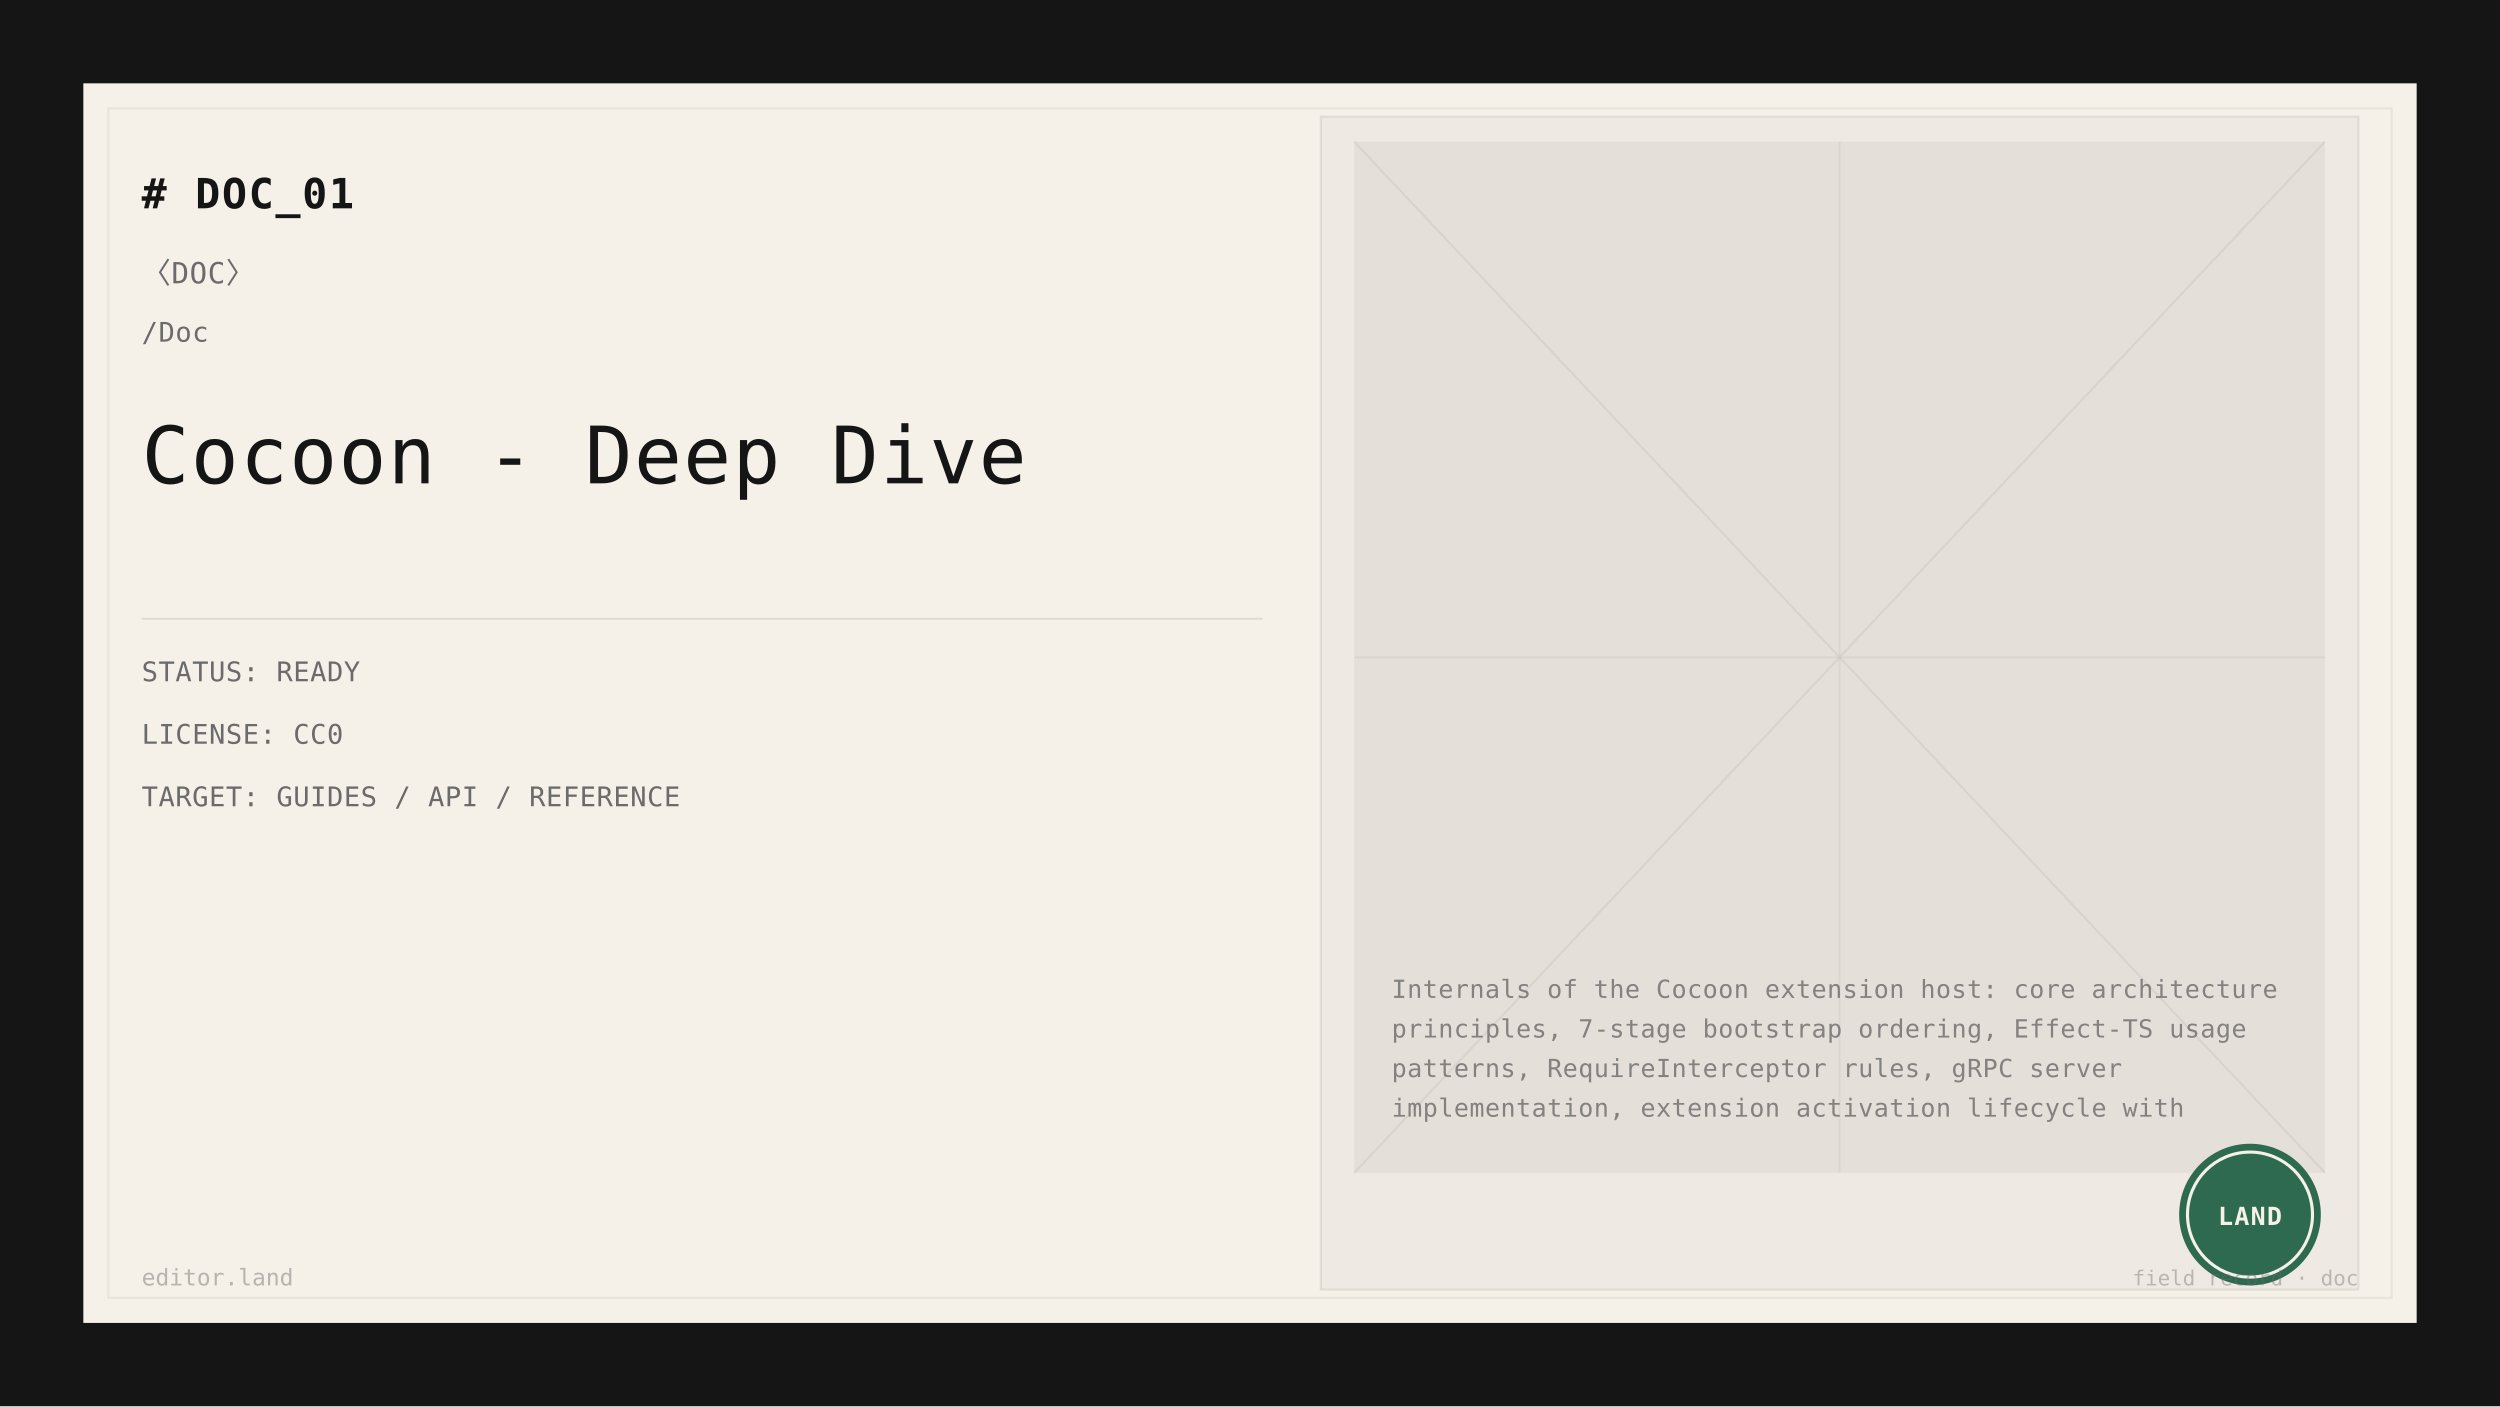
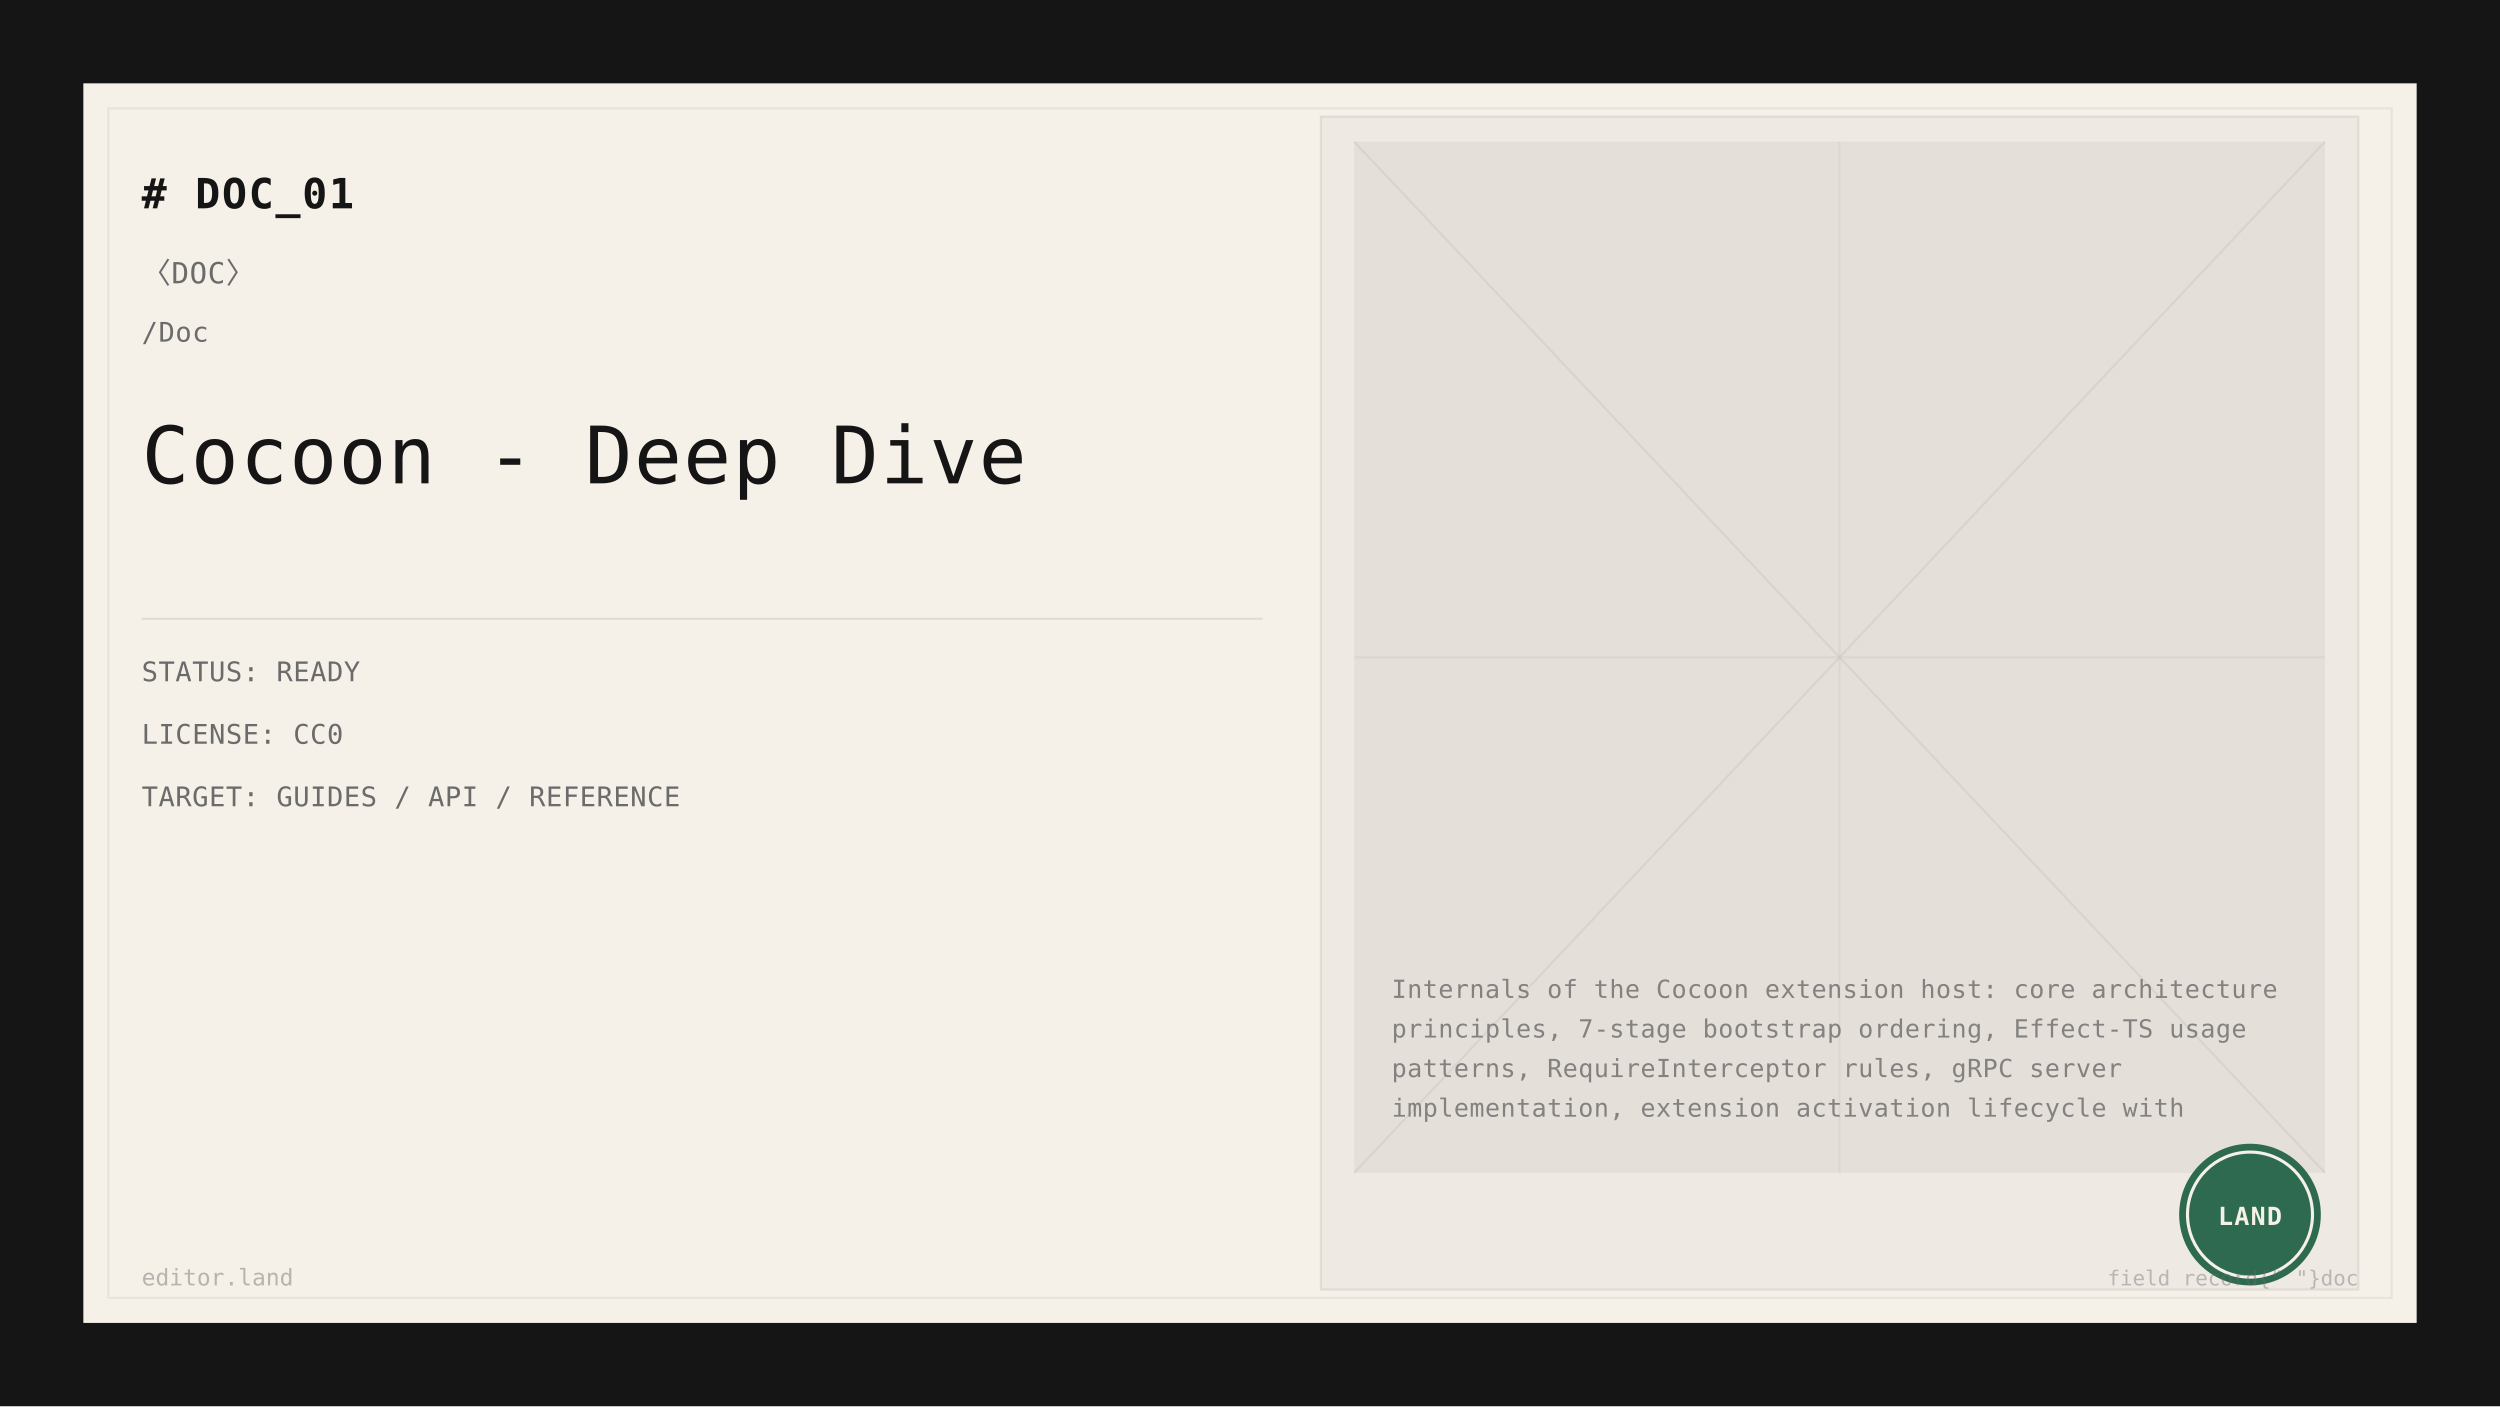
<svg xmlns="http://www.w3.org/2000/svg" width="1200" height="675" viewBox="0 0 1200 675">
  <path fill="#151515" d="M0 0h1200v675H0z" />
  <path fill="#f5f0e8" d="M40 40h1120v595H40z" />
  <path fill="none" stroke="#151515" stroke-opacity=".06" d="M52 52h1096v571H52z" />
  <text x="68" y="100" fill="#151515" font-family="'JetBrains Mono', 'SF Mono', 'Fira Code', monospace" font-size="20" font-weight="600" letter-spacing=".04em"># DOC_01</text>
  <text x="68" y="136" fill="#6b6b6b" font-family="'JetBrains Mono', 'SF Mono', 'Fira Code', monospace" font-size="14" font-weight="400" letter-spacing=".02em">〈DOC〉</text>
  <text x="68" y="164" fill="#6b6b6b" font-family="'JetBrains Mono', 'SF Mono', 'Fira Code', monospace" font-size="13" font-weight="400" letter-spacing=".02em">/Doc</text>
  <text x="68" y="232" fill="#151515" font-family="'JetBrains Mono', 'SF Mono', 'Fira Code', monospace" font-size="38" font-weight="500" letter-spacing=".02em">Cocoon - Deep Dive</text>
  <path stroke="#151515" stroke-opacity=".1" d="M68 297h538" />
  <text x="68" y="327" fill="#6b6b6b" font-family="'JetBrains Mono', 'SF Mono', 'Fira Code', monospace" font-size="13" font-weight="400" letter-spacing=".02em">STATUS: READY</text>
  <text x="68" y="357" fill="#6b6b6b" font-family="'JetBrains Mono', 'SF Mono', 'Fira Code', monospace" font-size="13" font-weight="400" letter-spacing=".02em">LICENSE: CC0</text>
  <text x="68" y="387" fill="#6b6b6b" font-family="'JetBrains Mono', 'SF Mono', 'Fira Code', monospace" font-size="13" font-weight="400" letter-spacing=".02em">TARGET: GUIDES / API / REFERENCE</text>
  <path fill="#151515" fill-opacity=".03" d="M634 56h498v563H634z" />
  <path fill="none" stroke="#151515" stroke-opacity=".08" d="M634 56h498v563H634z" />
  <path fill="#151515" fill-opacity=".05" d="M650 68h466v495H650z" />
  <path stroke="#151515" stroke-opacity=".06" d="m650 68 466 495m0-495L650 563" />
  <path stroke="#151515" stroke-opacity=".04" d="M883 68v495M650 315.5h466" />
  <text x="668" y="479" fill="#6b6b6b" fill-opacity=".8" font-family="'JetBrains Mono', 'SF Mono', 'Fira Code', monospace" font-size="12" font-weight="400" letter-spacing=".02em">Internals of the Cocoon extension host: core architecture</text>
  <text x="668" y="498" fill="#6b6b6b" fill-opacity=".8" font-family="'JetBrains Mono', 'SF Mono', 'Fira Code', monospace" font-size="12" font-weight="400" letter-spacing=".02em">principles, 7-stage bootstrap ordering, Effect-TS usage</text>
  <text x="668" y="517" fill="#6b6b6b" fill-opacity=".8" font-family="'JetBrains Mono', 'SF Mono', 'Fira Code', monospace" font-size="12" font-weight="400" letter-spacing=".02em">patterns, RequireInterceptor rules, gRPC server</text>
  <text x="668" y="536" fill="#6b6b6b" fill-opacity=".8" font-family="'JetBrains Mono', 'SF Mono', 'Fira Code', monospace" font-size="12" font-weight="400" letter-spacing=".02em">implementation, extension activation lifecycle with</text>
  <circle cx="1080" cy="583" r="34" fill="#2d6a4f" />
  <circle cx="1080" cy="583" r="30" fill="none" stroke="#f5f0e8" stroke-width="1.5" />
  <text x="1080" y="588" fill="#f5f0e8" font-family="'JetBrains Mono', 'SF Mono', 'Fira Code', monospace" font-size="12" font-weight="600" letter-spacing=".05em" text-anchor="middle">LAND</text>
  <text x="68" y="617" fill="#6b6b6b" fill-opacity=".45" font-family="'JetBrains Mono', 'SF Mono', 'Fira Code', monospace" font-size="11" font-weight="400">editor.land</text>
-   <text x="1132" y="617" fill="#6b6b6b" fill-opacity=".4" font-family="'JetBrains Mono', 'SF Mono', 'Fira Code', monospace" font-size="10" font-weight="400" text-anchor="end">field record · doc</text>
+   <text x="1132" y="617" fill="#6b6b6b" fill-opacity=".4" font-family="'JetBrains Mono', 'SF Mono', 'Fira Code', monospace" font-size="10" font-weight="400" text-anchor="end">field record{" "}doc</text>
</svg>
